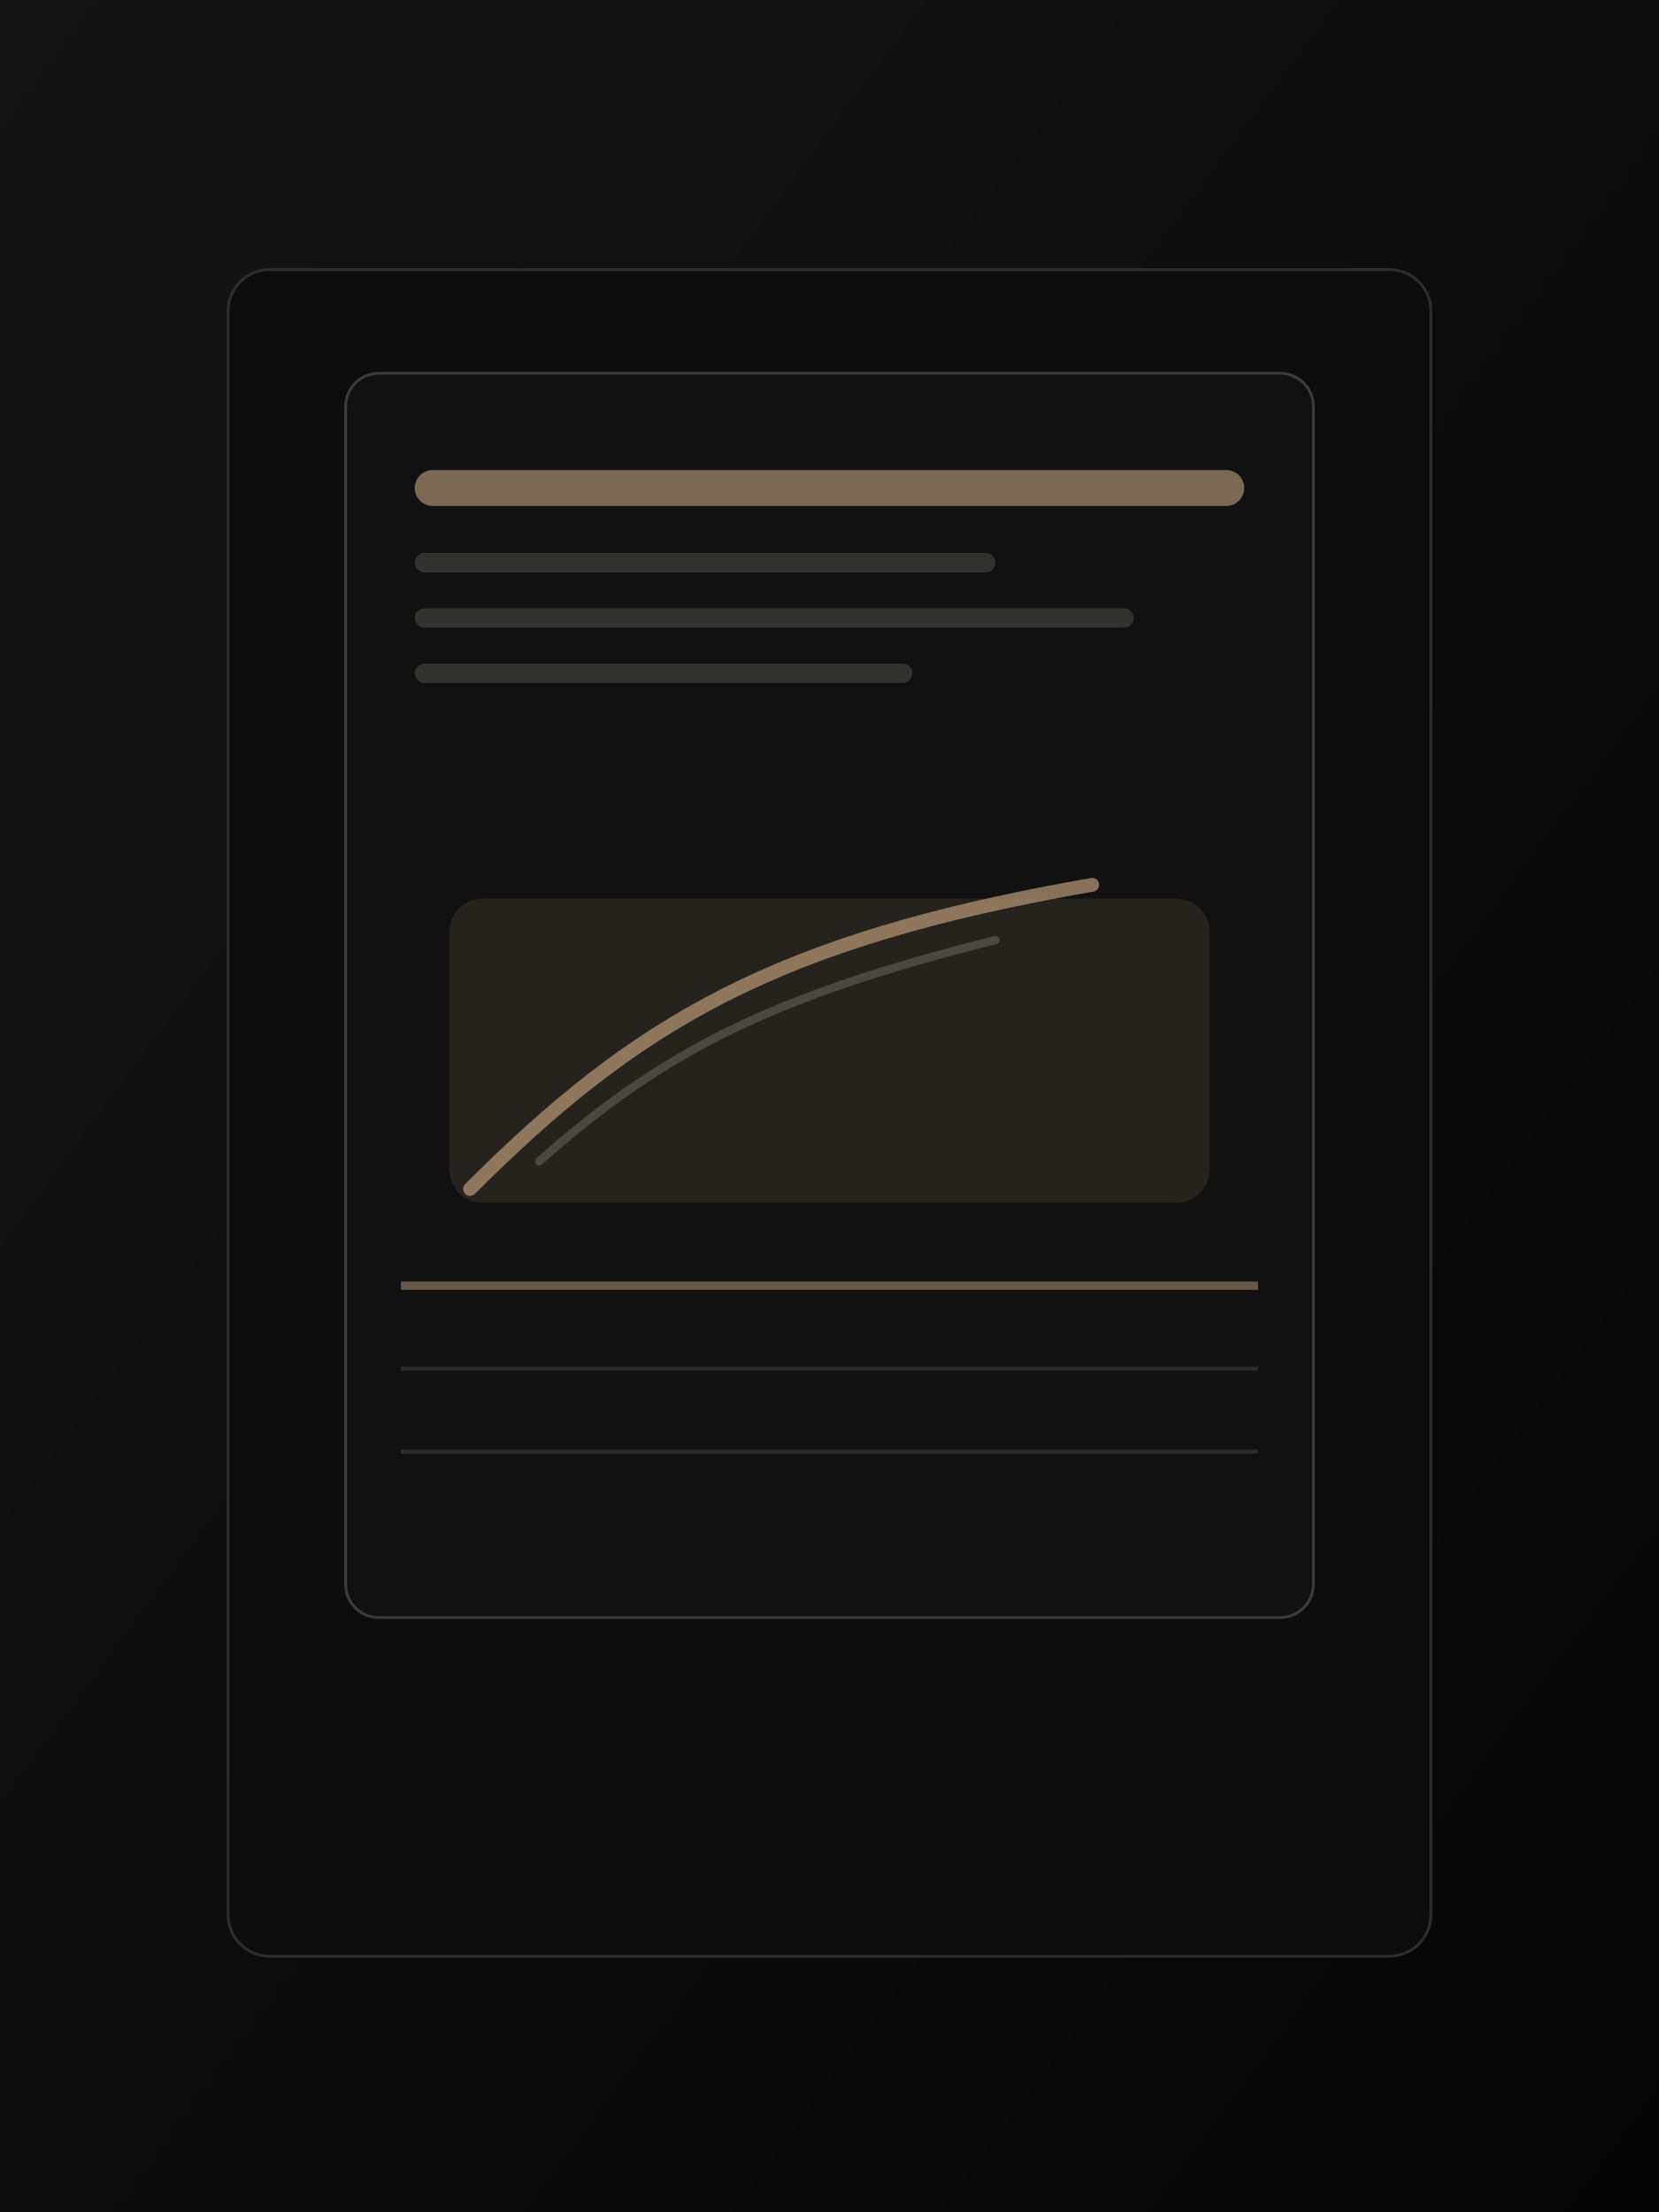
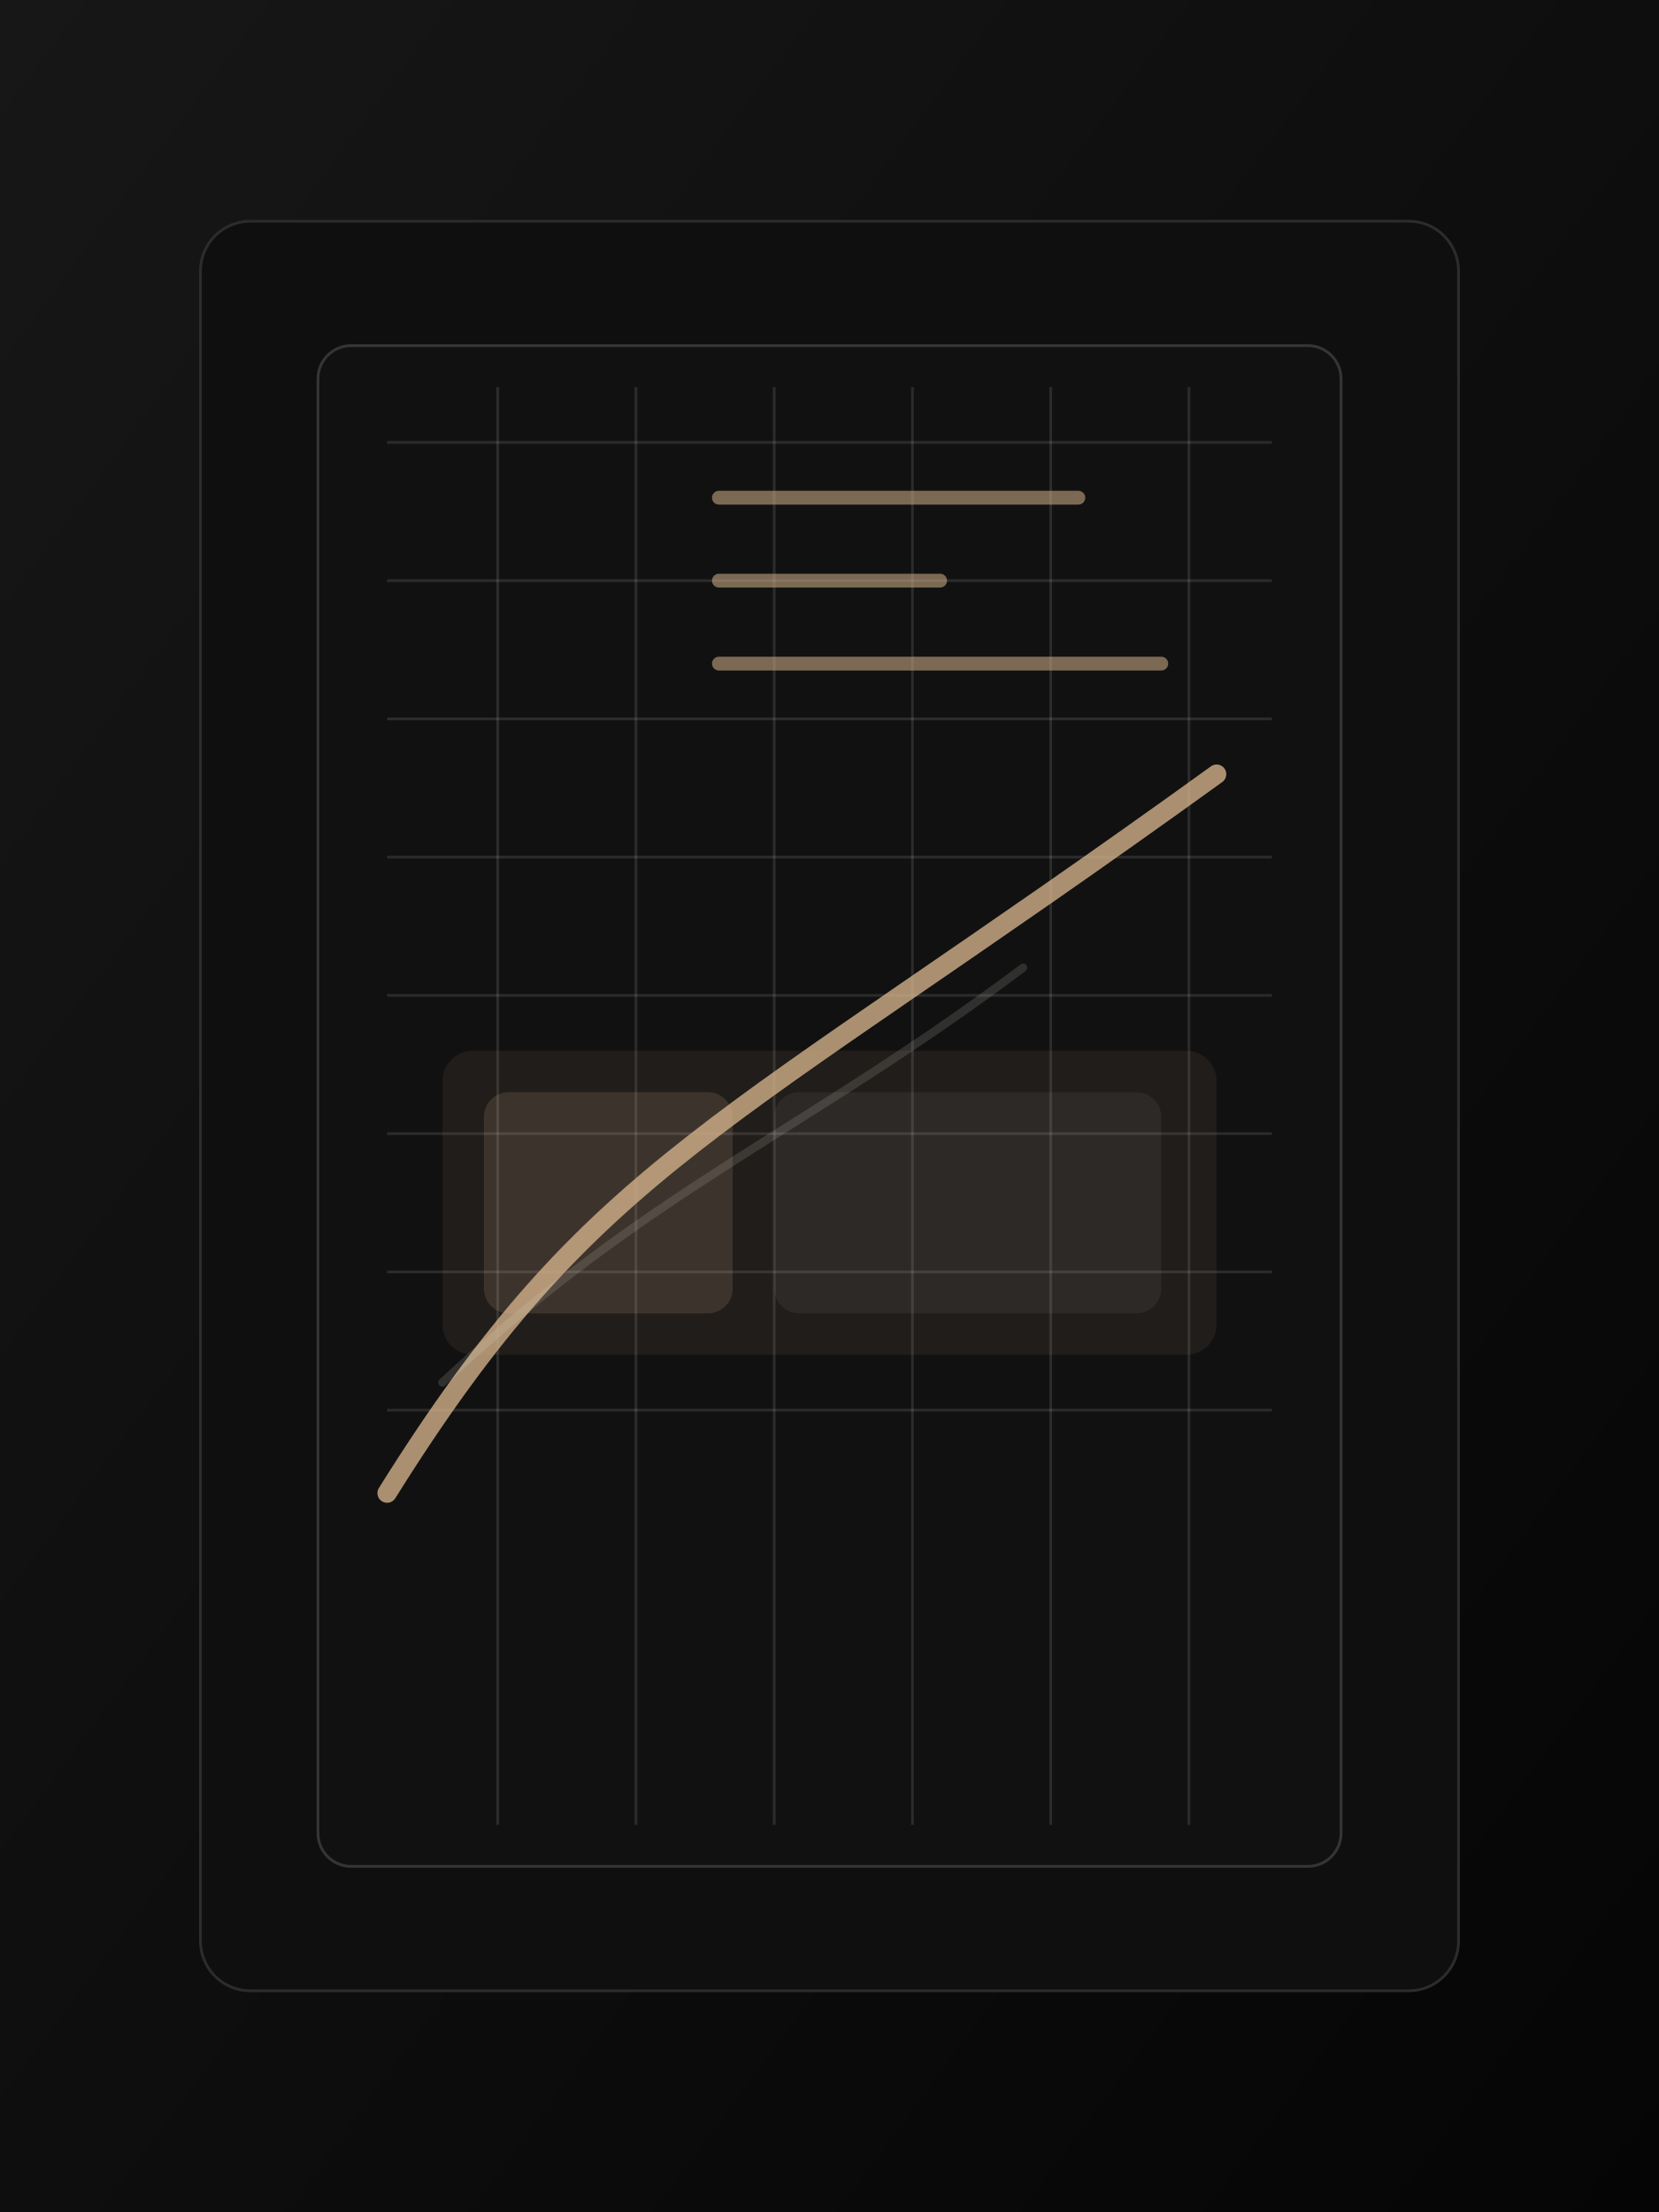
<svg xmlns="http://www.w3.org/2000/svg" viewBox="0 0 1200 1600">
  <defs>
    <linearGradient id="bg" x1="0" x2="1" y1="0" y2="1">
-       <stop offset="0%" stop-color="#151515" />
+       <stop offset="0%" stop-color="#171717" />
      <stop offset="100%" stop-color="#050505" />
    </linearGradient>
  </defs>
  <rect width="1200" height="1600" fill="url(#bg)" />
-   <rect x="165" y="195" width="870" height="1220" rx="30" fill="#0d0d0d" stroke="#2e2e2e" stroke-width="2" />
-   <rect x="250" y="270" width="700" height="900" rx="24" fill="#111111" stroke="#3c3c3c" stroke-width="2" />
-   <rect x="300" y="340" width="600" height="26" rx="13" fill="#d1b08a" opacity="0.55" />
-   <rect x="300" y="400" width="420" height="14" rx="7" fill="#f3efe9" opacity="0.15" />
-   <rect x="300" y="440" width="520" height="14" rx="7" fill="#f3efe9" opacity="0.15" />
-   <rect x="300" y="480" width="360" height="14" rx="7" fill="#f3efe9" opacity="0.15" />
-   <path d="M290 930h620" stroke="#d1b08a" stroke-width="6" opacity="0.45" />
-   <path d="M290 990h620" stroke="#f3efe9" stroke-width="3" opacity="0.12" />
-   <path d="M290 1050h620" stroke="#f3efe9" stroke-width="3" opacity="0.12" />
-   <rect x="325" y="650" width="550" height="220" rx="24" fill="#c7a57f" opacity="0.12" />
-   <path d="M340 860c120-120 220-180 450-220" fill="none" stroke="#c7a57f" stroke-width="10" stroke-linecap="round" opacity="0.65" />
-   <path d="M390 840c90-80 170-120 330-160" fill="none" stroke="#f3efe9" stroke-width="6" stroke-linecap="round" opacity="0.18" />
+   <rect x="145" y="160" width="910" height="1280" rx="36" fill="#0f0f0f" stroke="#2c2c2c" stroke-width="2" />
+   <rect x="230" y="250" width="740" height="1100" rx="24" fill="#111111" stroke="#353535" stroke-width="2" />
+   <g stroke="#f3efe9" stroke-opacity="0.12" stroke-width="2">
+     <path d="M280 320h640M280 420h640M280 520h640M280 620h640M280 720h640M280 820h640M280 920h640M280 1020h640" />
+     <path d="M360 280v1040M460 280v1040M560 280v1040M660 280v1040M760 280v1040M860 280v1040" />
+   </g>
+   <path d="M280 1080C430 840 520 820 880 560" fill="none" stroke="#d1b08a" stroke-width="14" stroke-linecap="round" opacity="0.8" />
+   <path d="M320 1000C470 860 580 820 740 700" fill="none" stroke="#f3efe9" stroke-width="6" stroke-linecap="round" opacity="0.14" />
+   <path d="M520 360h260M520 420h160M520 480h320" stroke="#d1b08a" stroke-width="10" stroke-linecap="round" opacity="0.55" />
+   <rect x="320" y="760" width="560" height="220" rx="22" fill="#c7a57f" opacity="0.08" />
+   <rect x="350" y="790" width="180" height="160" rx="18" fill="#d1b08a" opacity="0.16" />
+   <rect x="560" y="790" width="280" height="160" rx="18" fill="#f3efe9" opacity="0.06" />
</svg>
